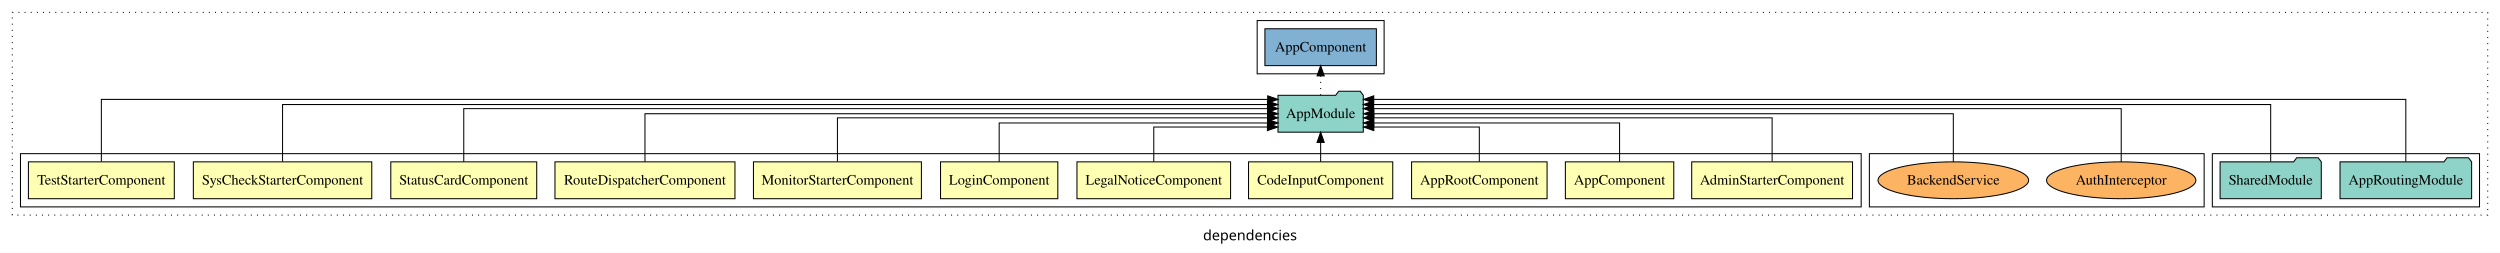
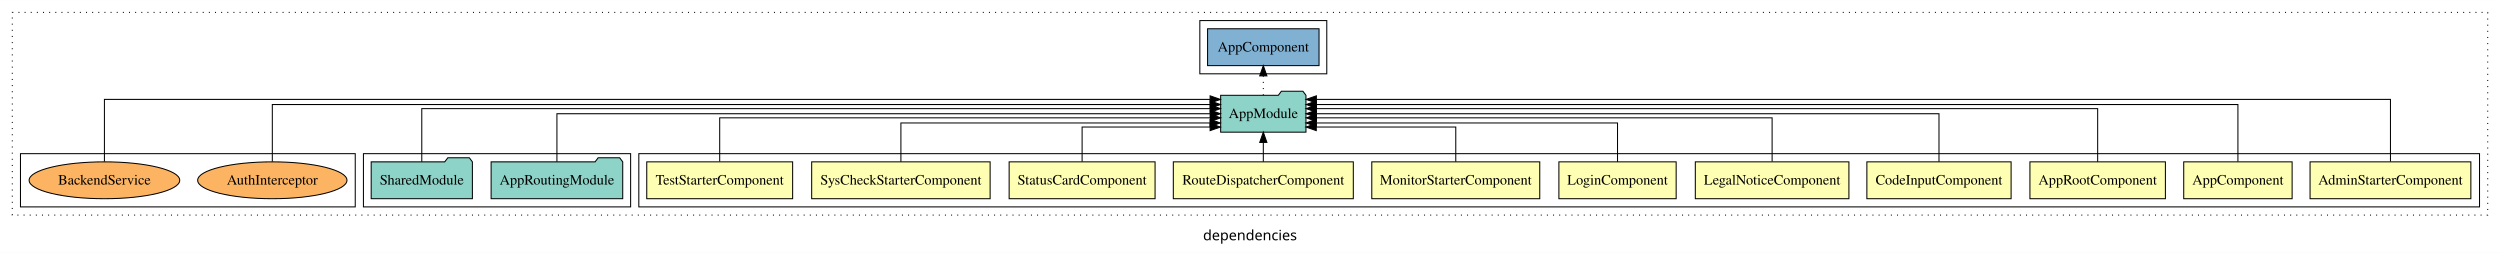
<svg xmlns="http://www.w3.org/2000/svg" width="2442pt" height="247pt" viewBox="0.00 0.00 2442.00 246.80">
  <g id="graph0" class="graph" transform="scale(1 1) rotate(0) translate(4 242.8)">
    <polygon fill="white" stroke="transparent" points="-4,4 -4,-242.8 2438,-242.8 2438,4 -4,4" />
    <text text-anchor="middle" x="1217" y="-8.2" font-family="sans-serif" font-size="14.00">dependencies</text>
    <g id="clust1" class="cluster">
      <polygon fill="none" stroke="black" stroke-dasharray="1,5" points="8,-32.8 8,-230.8 2426,-230.8 2426,-32.8 8,-32.8" />
    </g>
+     <g id="clust2" class="cluster">
+       <polygon fill="none" stroke="black" points="620,-40.8 620,-92.8 2418,-92.8 2418,-40.8 620,-40.8" />
+     </g>
    <g id="clust16" class="cluster">
-       <polygon fill="none" stroke="black" points="1224,-170.8 1224,-222.8 1348,-222.8 1348,-170.8 1224,-170.8" />
+       <polygon fill="none" stroke="black" points="1168,-170.8 1168,-222.8 1292,-222.8 1292,-170.8 1168,-170.8" />
    </g>
    <g id="clust14" class="cluster">
-       <polygon fill="none" stroke="black" points="2157,-40.8 2157,-92.8 2418,-92.8 2418,-40.8 2157,-40.8" />
+       <polygon fill="none" stroke="black" points="351,-40.8 351,-92.8 612,-92.8 612,-40.8 351,-40.8" />
    </g>
    <g id="clust17" class="cluster">
-       <polygon fill="none" stroke="black" points="1822,-40.8 1822,-92.8 2149,-92.8 2149,-40.8 1822,-40.8" />
-     </g>
-     <g id="clust2" class="cluster">
-       <polygon fill="none" stroke="black" points="16,-40.8 16,-92.8 1814,-92.8 1814,-40.8 16,-40.8" />
+       <polygon fill="none" stroke="black" points="16,-40.8 16,-92.8 343,-92.8 343,-40.8 16,-40.8" />
    </g>
    <g id="node1" class="node">
-       <polygon fill="#ffffb3" stroke="black" points="1805.54,-84.8 1648.46,-84.8 1648.46,-48.8 1805.54,-48.8 1805.54,-84.8" />
-       <text text-anchor="middle" x="1727" y="-62.6" font-family="Times,serif" font-size="14.00">AdminStarterComponent</text>
+       <polygon fill="#ffffb3" stroke="black" points="2409.54,-84.8 2252.46,-84.8 2252.46,-48.8 2409.54,-48.8 2409.54,-84.8" />
+       <text text-anchor="middle" x="2331" y="-62.6" font-family="Times,serif" font-size="14.00">AdminStarterComponent</text>
    </g>
    <g id="node12" class="node">
-       <polygon fill="#8dd3c7" stroke="black" points="1327.66,-149.8 1324.66,-153.8 1303.66,-153.8 1300.66,-149.8 1244.34,-149.8 1244.34,-113.8 1327.66,-113.8 1327.66,-149.8" />
-       <text text-anchor="middle" x="1286" y="-127.6" font-family="Times,serif" font-size="14.00">AppModule</text>
+       <polygon fill="#8dd3c7" stroke="black" points="1271.66,-149.8 1268.66,-153.8 1247.66,-153.8 1244.66,-149.8 1188.34,-149.8 1188.34,-113.8 1271.66,-113.8 1271.66,-149.8" />
+       <text text-anchor="middle" x="1230" y="-127.6" font-family="Times,serif" font-size="14.00">AppModule</text>
    </g>
    <g id="edge1" class="edge">
-       <path fill="none" stroke="black" d="M1727,-85.1C1727,-103.07 1727,-127.8 1727,-127.8 1727,-127.8 1337.89,-127.8 1337.89,-127.8" />
-       <polygon fill="black" stroke="black" points="1337.89,-124.3 1327.89,-127.8 1337.89,-131.3 1337.89,-124.3" />
+       <path fill="none" stroke="black" d="M2331,-85.12C2331,-108.46 2331,-145.8 2331,-145.8 2331,-145.8 1281.82,-145.8 1281.82,-145.8" />
+       <polygon fill="black" stroke="black" points="1281.82,-142.3 1271.82,-145.8 1281.82,-149.3 1281.82,-142.3" />
    </g>
    <g id="node2" class="node">
-       <polygon fill="#ffffb3" stroke="black" points="1630.94,-84.8 1525.06,-84.8 1525.06,-48.8 1630.94,-48.8 1630.94,-84.8" />
-       <text text-anchor="middle" x="1578" y="-62.6" font-family="Times,serif" font-size="14.00">AppComponent</text>
+       <polygon fill="#ffffb3" stroke="black" points="2234.94,-84.8 2129.06,-84.8 2129.06,-48.8 2234.94,-48.8 2234.94,-84.8" />
+       <text text-anchor="middle" x="2182" y="-62.6" font-family="Times,serif" font-size="14.00">AppComponent</text>
    </g>
    <g id="edge2" class="edge">
-       <path fill="none" stroke="black" d="M1578,-84.83C1578,-101.2 1578,-122.8 1578,-122.8 1578,-122.8 1337.84,-122.8 1337.84,-122.8" />
-       <polygon fill="black" stroke="black" points="1337.84,-119.3 1327.84,-122.8 1337.84,-126.3 1337.84,-119.3" />
+       <path fill="none" stroke="black" d="M2182,-85.09C2182,-107.01 2182,-140.8 2182,-140.8 2182,-140.8 1281.83,-140.8 1281.83,-140.8" />
+       <polygon fill="black" stroke="black" points="1281.83,-137.3 1271.83,-140.8 1281.83,-144.3 1281.83,-137.3" />
    </g>
    <g id="node3" class="node">
-       <polygon fill="#ffffb3" stroke="black" points="1507.17,-84.8 1374.83,-84.8 1374.83,-48.8 1507.17,-48.8 1507.17,-84.8" />
-       <text text-anchor="middle" x="1441" y="-62.6" font-family="Times,serif" font-size="14.00">AppRootComponent</text>
+       <polygon fill="#ffffb3" stroke="black" points="2111.17,-84.8 1978.83,-84.8 1978.83,-48.8 2111.17,-48.8 2111.17,-84.8" />
+       <text text-anchor="middle" x="2045" y="-62.6" font-family="Times,serif" font-size="14.00">AppRootComponent</text>
    </g>
    <g id="edge3" class="edge">
-       <path fill="none" stroke="black" d="M1441,-84.99C1441,-99.98 1441,-118.8 1441,-118.8 1441,-118.8 1337.95,-118.8 1337.95,-118.8" />
-       <polygon fill="black" stroke="black" points="1337.95,-115.3 1327.95,-118.8 1337.95,-122.3 1337.95,-115.3" />
+       <path fill="none" stroke="black" d="M2045,-84.83C2045,-105.57 2045,-136.8 2045,-136.8 2045,-136.8 1281.82,-136.8 1281.82,-136.8" />
+       <polygon fill="black" stroke="black" points="1281.82,-133.3 1271.82,-136.8 1281.82,-140.3 1281.82,-133.3" />
    </g>
    <g id="node4" class="node">
-       <polygon fill="#ffffb3" stroke="black" points="1356.44,-84.8 1215.56,-84.8 1215.56,-48.8 1356.44,-48.8 1356.44,-84.8" />
-       <text text-anchor="middle" x="1286" y="-62.6" font-family="Times,serif" font-size="14.00">CodeInputComponent</text>
+       <polygon fill="#ffffb3" stroke="black" points="1960.44,-84.8 1819.56,-84.8 1819.56,-48.8 1960.44,-48.8 1960.44,-84.8" />
+       <text text-anchor="middle" x="1890" y="-62.6" font-family="Times,serif" font-size="14.00">CodeInputComponent</text>
    </g>
    <g id="edge4" class="edge">
-       <path fill="none" stroke="black" d="M1286,-84.91C1286,-84.91 1286,-103.79 1286,-103.79" />
-       <polygon fill="black" stroke="black" points="1282.5,-103.79 1286,-113.79 1289.5,-103.79 1282.5,-103.79" />
+       <path fill="none" stroke="black" d="M1890,-84.91C1890,-104.14 1890,-131.8 1890,-131.8 1890,-131.8 1281.79,-131.8 1281.79,-131.8" />
+       <polygon fill="black" stroke="black" points="1281.79,-128.3 1271.79,-131.8 1281.79,-135.3 1281.79,-128.3" />
    </g>
    <g id="node5" class="node">
-       <polygon fill="#ffffb3" stroke="black" points="1198.02,-84.8 1047.98,-84.8 1047.98,-48.8 1198.02,-48.8 1198.02,-84.8" />
-       <text text-anchor="middle" x="1123" y="-62.6" font-family="Times,serif" font-size="14.00">LegalNoticeComponent</text>
+       <polygon fill="#ffffb3" stroke="black" points="1802.02,-84.8 1651.98,-84.8 1651.98,-48.8 1802.02,-48.8 1802.02,-84.8" />
+       <text text-anchor="middle" x="1727" y="-62.6" font-family="Times,serif" font-size="14.00">LegalNoticeComponent</text>
    </g>
    <g id="edge5" class="edge">
-       <path fill="none" stroke="black" d="M1123,-84.99C1123,-99.98 1123,-118.8 1123,-118.8 1123,-118.8 1234.02,-118.8 1234.02,-118.8" />
-       <polygon fill="black" stroke="black" points="1234.02,-122.3 1244.02,-118.8 1234.02,-115.3 1234.02,-122.3" />
+       <path fill="none" stroke="black" d="M1727,-85.1C1727,-103.07 1727,-127.8 1727,-127.8 1727,-127.8 1281.95,-127.8 1281.95,-127.8" />
+       <polygon fill="black" stroke="black" points="1281.95,-124.3 1271.95,-127.8 1281.95,-131.3 1281.95,-124.3" />
    </g>
    <g id="node6" class="node">
-       <polygon fill="#ffffb3" stroke="black" points="1029.28,-84.8 914.72,-84.8 914.72,-48.8 1029.28,-48.8 1029.28,-84.8" />
-       <text text-anchor="middle" x="972" y="-62.6" font-family="Times,serif" font-size="14.00">LoginComponent</text>
+       <polygon fill="#ffffb3" stroke="black" points="1633.27,-84.8 1518.73,-84.8 1518.73,-48.8 1633.27,-48.8 1633.27,-84.8" />
+       <text text-anchor="middle" x="1576" y="-62.6" font-family="Times,serif" font-size="14.00">LoginComponent</text>
    </g>
    <g id="edge6" class="edge">
-       <path fill="none" stroke="black" d="M972,-84.83C972,-101.2 972,-122.8 972,-122.8 972,-122.8 1234.3,-122.8 1234.3,-122.8" />
-       <polygon fill="black" stroke="black" points="1234.3,-126.3 1244.3,-122.8 1234.3,-119.3 1234.3,-126.3" />
+       <path fill="none" stroke="black" d="M1576,-84.83C1576,-101.2 1576,-122.8 1576,-122.8 1576,-122.8 1281.74,-122.8 1281.74,-122.8" />
+       <polygon fill="black" stroke="black" points="1281.74,-119.3 1271.74,-122.8 1281.74,-126.3 1281.74,-119.3" />
    </g>
    <g id="node7" class="node">
-       <polygon fill="#ffffb3" stroke="black" points="896.03,-84.8 731.97,-84.8 731.97,-48.8 896.03,-48.8 896.03,-84.8" />
-       <text text-anchor="middle" x="814" y="-62.6" font-family="Times,serif" font-size="14.00">MonitorStarterComponent</text>
+       <polygon fill="#ffffb3" stroke="black" points="1500.04,-84.8 1335.96,-84.8 1335.96,-48.8 1500.04,-48.8 1500.04,-84.8" />
+       <text text-anchor="middle" x="1418" y="-62.6" font-family="Times,serif" font-size="14.00">MonitorStarterComponent</text>
    </g>
    <g id="edge7" class="edge">
-       <path fill="none" stroke="black" d="M814,-85.1C814,-103.07 814,-127.8 814,-127.8 814,-127.8 1234.11,-127.8 1234.11,-127.8" />
-       <polygon fill="black" stroke="black" points="1234.11,-131.3 1244.11,-127.8 1234.11,-124.3 1234.11,-131.3" />
+       <path fill="none" stroke="black" d="M1418,-84.99C1418,-99.98 1418,-118.8 1418,-118.8 1418,-118.8 1281.72,-118.8 1281.72,-118.8" />
+       <polygon fill="black" stroke="black" points="1281.72,-115.3 1271.72,-118.8 1281.72,-122.3 1281.72,-115.3" />
    </g>
    <g id="node8" class="node">
-       <polygon fill="#ffffb3" stroke="black" points="713.91,-84.8 538.09,-84.8 538.09,-48.8 713.91,-48.8 713.91,-84.8" />
-       <text text-anchor="middle" x="626" y="-62.6" font-family="Times,serif" font-size="14.00">RouteDispatcherComponent</text>
+       <polygon fill="#ffffb3" stroke="black" points="1317.91,-84.8 1142.09,-84.8 1142.09,-48.8 1317.91,-48.8 1317.91,-84.8" />
+       <text text-anchor="middle" x="1230" y="-62.6" font-family="Times,serif" font-size="14.00">RouteDispatcherComponent</text>
    </g>
    <g id="edge8" class="edge">
-       <path fill="none" stroke="black" d="M626,-84.91C626,-104.14 626,-131.8 626,-131.8 626,-131.8 1234.21,-131.8 1234.21,-131.8" />
-       <polygon fill="black" stroke="black" points="1234.21,-135.3 1244.21,-131.8 1234.21,-128.3 1234.21,-135.3" />
+       <path fill="none" stroke="black" d="M1230,-84.91C1230,-84.91 1230,-103.79 1230,-103.79" />
+       <polygon fill="black" stroke="black" points="1226.5,-103.79 1230,-113.79 1233.5,-103.79 1226.5,-103.79" />
    </g>
    <g id="node9" class="node">
-       <polygon fill="#ffffb3" stroke="black" points="520.27,-84.8 377.73,-84.8 377.73,-48.8 520.27,-48.8 520.27,-84.8" />
-       <text text-anchor="middle" x="449" y="-62.6" font-family="Times,serif" font-size="14.00">StatusCardComponent</text>
+       <polygon fill="#ffffb3" stroke="black" points="1124.27,-84.8 981.73,-84.8 981.73,-48.8 1124.27,-48.8 1124.27,-84.8" />
+       <text text-anchor="middle" x="1053" y="-62.6" font-family="Times,serif" font-size="14.00">StatusCardComponent</text>
    </g>
    <g id="edge9" class="edge">
-       <path fill="none" stroke="black" d="M449,-84.83C449,-105.57 449,-136.8 449,-136.8 449,-136.8 1234.21,-136.8 1234.21,-136.8" />
-       <polygon fill="black" stroke="black" points="1234.21,-140.3 1244.21,-136.8 1234.21,-133.3 1234.21,-140.3" />
+       <path fill="none" stroke="black" d="M1053,-84.99C1053,-99.98 1053,-118.8 1053,-118.8 1053,-118.8 1178.05,-118.8 1178.05,-118.8" />
+       <polygon fill="black" stroke="black" points="1178.05,-122.3 1188.05,-118.8 1178.05,-115.3 1178.05,-122.3" />
    </g>
    <g id="node10" class="node">
-       <polygon fill="#ffffb3" stroke="black" points="359.14,-84.8 184.86,-84.8 184.86,-48.8 359.14,-48.8 359.14,-84.8" />
-       <text text-anchor="middle" x="272" y="-62.6" font-family="Times,serif" font-size="14.00">SysCheckStarterComponent</text>
+       <polygon fill="#ffffb3" stroke="black" points="963.15,-84.8 788.85,-84.8 788.85,-48.8 963.15,-48.8 963.15,-84.8" />
+       <text text-anchor="middle" x="876" y="-62.6" font-family="Times,serif" font-size="14.00">SysCheckStarterComponent</text>
    </g>
    <g id="edge10" class="edge">
-       <path fill="none" stroke="black" d="M272,-85.09C272,-107.01 272,-140.8 272,-140.8 272,-140.8 1234.04,-140.8 1234.04,-140.8" />
-       <polygon fill="black" stroke="black" points="1234.04,-144.3 1244.04,-140.8 1234.04,-137.3 1234.04,-144.3" />
+       <path fill="none" stroke="black" d="M876,-84.83C876,-101.2 876,-122.8 876,-122.8 876,-122.8 1178,-122.8 1178,-122.8" />
+       <polygon fill="black" stroke="black" points="1178,-126.3 1188,-122.8 1178,-119.3 1178,-126.3" />
    </g>
    <g id="node11" class="node">
-       <polygon fill="#ffffb3" stroke="black" points="166.25,-84.8 23.75,-84.8 23.75,-48.8 166.25,-48.8 166.25,-84.8" />
-       <text text-anchor="middle" x="95" y="-62.6" font-family="Times,serif" font-size="14.00">TestStarterComponent</text>
+       <polygon fill="#ffffb3" stroke="black" points="770.25,-84.8 627.75,-84.8 627.75,-48.8 770.25,-48.8 770.25,-84.8" />
+       <text text-anchor="middle" x="699" y="-62.6" font-family="Times,serif" font-size="14.00">TestStarterComponent</text>
    </g>
    <g id="edge11" class="edge">
-       <path fill="none" stroke="black" d="M95,-85.12C95,-108.46 95,-145.8 95,-145.8 95,-145.8 1234.31,-145.8 1234.31,-145.8" />
-       <polygon fill="black" stroke="black" points="1234.31,-149.3 1244.31,-145.8 1234.31,-142.3 1234.31,-149.3" />
+       <path fill="none" stroke="black" d="M699,-85.1C699,-103.07 699,-127.8 699,-127.8 699,-127.8 1178.33,-127.8 1178.33,-127.8" />
+       <polygon fill="black" stroke="black" points="1178.33,-131.3 1188.33,-127.8 1178.33,-124.3 1178.33,-131.3" />
    </g>
    <g id="node15" class="node">
-       <polygon fill="#80b1d3" stroke="black" points="1340.44,-214.8 1231.56,-214.8 1231.56,-178.8 1340.44,-178.8 1340.44,-214.8" />
-       <text text-anchor="middle" x="1286" y="-192.6" font-family="Times,serif" font-size="14.00">AppComponent </text>
+       <polygon fill="#80b1d3" stroke="black" points="1284.44,-214.8 1175.56,-214.8 1175.56,-178.8 1284.44,-178.8 1284.44,-214.8" />
+       <text text-anchor="middle" x="1230" y="-192.6" font-family="Times,serif" font-size="14.00">AppComponent </text>
    </g>
    <g id="edge14" class="edge">
-       <path fill="none" stroke="black" stroke-dasharray="1,5" d="M1286,-149.91C1286,-149.91 1286,-168.79 1286,-168.79" />
-       <polygon fill="black" stroke="black" points="1282.5,-168.79 1286,-178.79 1289.5,-168.79 1282.5,-168.79" />
+       <path fill="none" stroke="black" stroke-dasharray="1,5" d="M1230,-149.91C1230,-149.91 1230,-168.79 1230,-168.79" />
+       <polygon fill="black" stroke="black" points="1226.5,-168.79 1230,-178.79 1233.5,-168.79 1226.5,-168.79" />
    </g>
    <g id="node13" class="node">
-       <polygon fill="#8dd3c7" stroke="black" points="2410.27,-84.8 2407.27,-88.8 2386.27,-88.8 2383.27,-84.8 2281.73,-84.8 2281.73,-48.8 2410.27,-48.8 2410.27,-84.8" />
-       <text text-anchor="middle" x="2346" y="-62.6" font-family="Times,serif" font-size="14.00">AppRoutingModule</text>
+       <polygon fill="#8dd3c7" stroke="black" points="604.28,-84.8 601.28,-88.8 580.28,-88.8 577.28,-84.8 475.72,-84.8 475.72,-48.8 604.28,-48.8 604.28,-84.8" />
+       <text text-anchor="middle" x="540" y="-62.6" font-family="Times,serif" font-size="14.00">AppRoutingModule</text>
    </g>
    <g id="edge12" class="edge">
-       <path fill="none" stroke="black" d="M2346,-85.12C2346,-108.46 2346,-145.8 2346,-145.8 2346,-145.8 1337.88,-145.8 1337.88,-145.8" />
-       <polygon fill="black" stroke="black" points="1337.88,-142.3 1327.88,-145.8 1337.88,-149.3 1337.88,-142.3" />
+       <path fill="none" stroke="black" d="M540,-84.91C540,-104.14 540,-131.8 540,-131.8 540,-131.8 1178.13,-131.8 1178.13,-131.8" />
+       <polygon fill="black" stroke="black" points="1178.13,-135.3 1188.13,-131.8 1178.13,-128.3 1178.13,-135.3" />
    </g>
    <g id="node14" class="node">
-       <polygon fill="#8dd3c7" stroke="black" points="2263.42,-84.8 2260.42,-88.8 2239.42,-88.8 2236.42,-84.8 2164.58,-84.8 2164.58,-48.8 2263.42,-48.8 2263.42,-84.8" />
-       <text text-anchor="middle" x="2214" y="-62.6" font-family="Times,serif" font-size="14.00">SharedModule</text>
+       <polygon fill="#8dd3c7" stroke="black" points="457.43,-84.8 454.43,-88.8 433.43,-88.8 430.43,-84.8 358.57,-84.8 358.57,-48.8 457.43,-48.8 457.43,-84.8" />
+       <text text-anchor="middle" x="408" y="-62.6" font-family="Times,serif" font-size="14.00">SharedModule</text>
    </g>
    <g id="edge13" class="edge">
-       <path fill="none" stroke="black" d="M2214,-85.09C2214,-107.01 2214,-140.8 2214,-140.8 2214,-140.8 1337.68,-140.8 1337.68,-140.8" />
-       <polygon fill="black" stroke="black" points="1337.68,-137.3 1327.68,-140.8 1337.68,-144.3 1337.68,-137.3" />
+       <path fill="none" stroke="black" d="M408,-84.83C408,-105.57 408,-136.8 408,-136.8 408,-136.8 1178.11,-136.8 1178.11,-136.8" />
+       <polygon fill="black" stroke="black" points="1178.11,-140.3 1188.11,-136.8 1178.11,-133.3 1178.11,-140.3" />
    </g>
    <g id="node16" class="node">
-       <ellipse fill="#fdb462" stroke="black" cx="2068" cy="-66.8" rx="72.91" ry="18" />
-       <text text-anchor="middle" x="2068" y="-62.6" font-family="Times,serif" font-size="14.00">AuthInterceptor</text>
+       <ellipse fill="#fdb462" stroke="black" cx="262" cy="-66.8" rx="72.92" ry="18" />
+       <text text-anchor="middle" x="262" y="-62.6" font-family="Times,serif" font-size="14.00">AuthInterceptor</text>
    </g>
    <g id="edge15" class="edge">
-       <path fill="none" stroke="black" d="M2068,-84.83C2068,-105.57 2068,-136.8 2068,-136.8 2068,-136.8 1337.77,-136.8 1337.77,-136.8" />
-       <polygon fill="black" stroke="black" points="1337.77,-133.3 1327.77,-136.8 1337.77,-140.3 1337.77,-133.3" />
+       <path fill="none" stroke="black" d="M262,-85.09C262,-107.01 262,-140.8 262,-140.8 262,-140.8 1178.1,-140.8 1178.1,-140.8" />
+       <polygon fill="black" stroke="black" points="1178.1,-144.3 1188.1,-140.8 1178.1,-137.3 1178.1,-144.3" />
    </g>
    <g id="node17" class="node">
-       <ellipse fill="#fdb462" stroke="black" cx="1904" cy="-66.8" rx="73.56" ry="18" />
-       <text text-anchor="middle" x="1904" y="-62.6" font-family="Times,serif" font-size="14.00">BackendService</text>
+       <ellipse fill="#fdb462" stroke="black" cx="98" cy="-66.8" rx="73.56" ry="18" />
+       <text text-anchor="middle" x="98" y="-62.6" font-family="Times,serif" font-size="14.00">BackendService</text>
    </g>
    <g id="edge16" class="edge">
-       <path fill="none" stroke="black" d="M1904,-84.91C1904,-104.14 1904,-131.8 1904,-131.8 1904,-131.8 1337.99,-131.8 1337.99,-131.8" />
-       <polygon fill="black" stroke="black" points="1337.99,-128.3 1327.99,-131.8 1337.99,-135.3 1337.99,-128.3" />
+       <path fill="none" stroke="black" d="M98,-85.12C98,-108.46 98,-145.8 98,-145.8 98,-145.8 1178.03,-145.8 1178.03,-145.8" />
+       <polygon fill="black" stroke="black" points="1178.03,-149.3 1188.03,-145.8 1178.03,-142.3 1178.03,-149.3" />
    </g>
  </g>
</svg>
